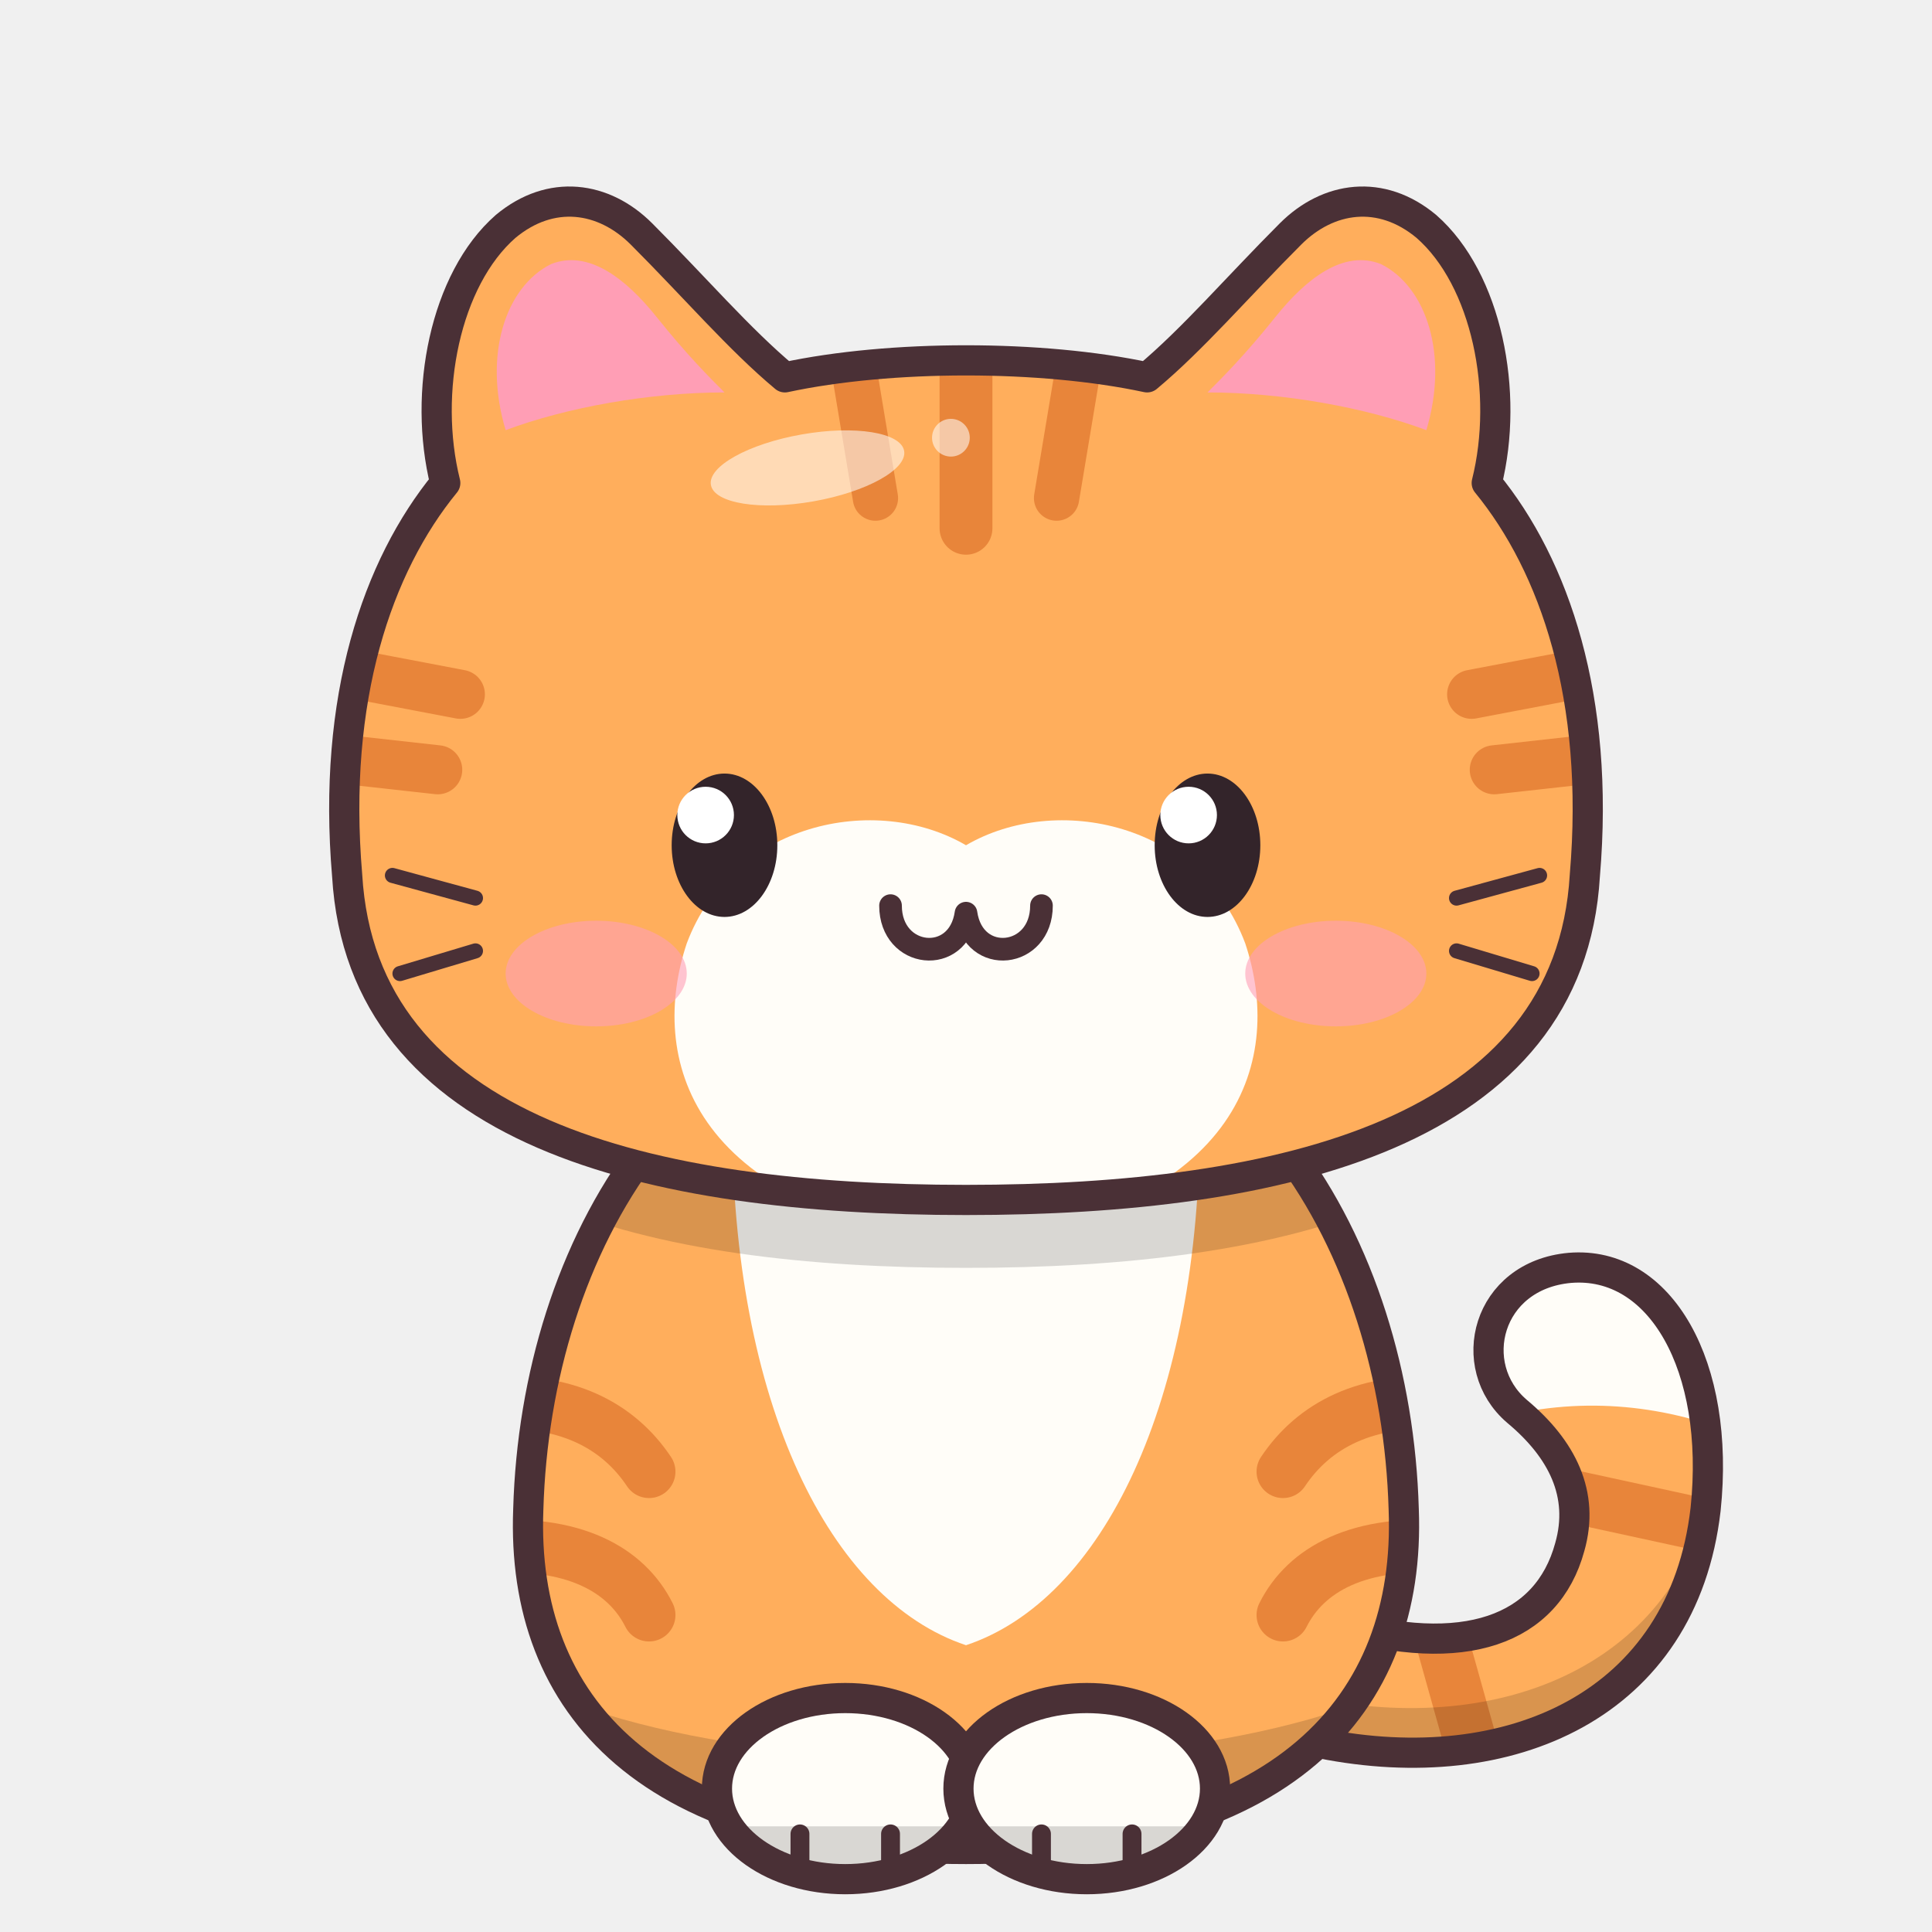
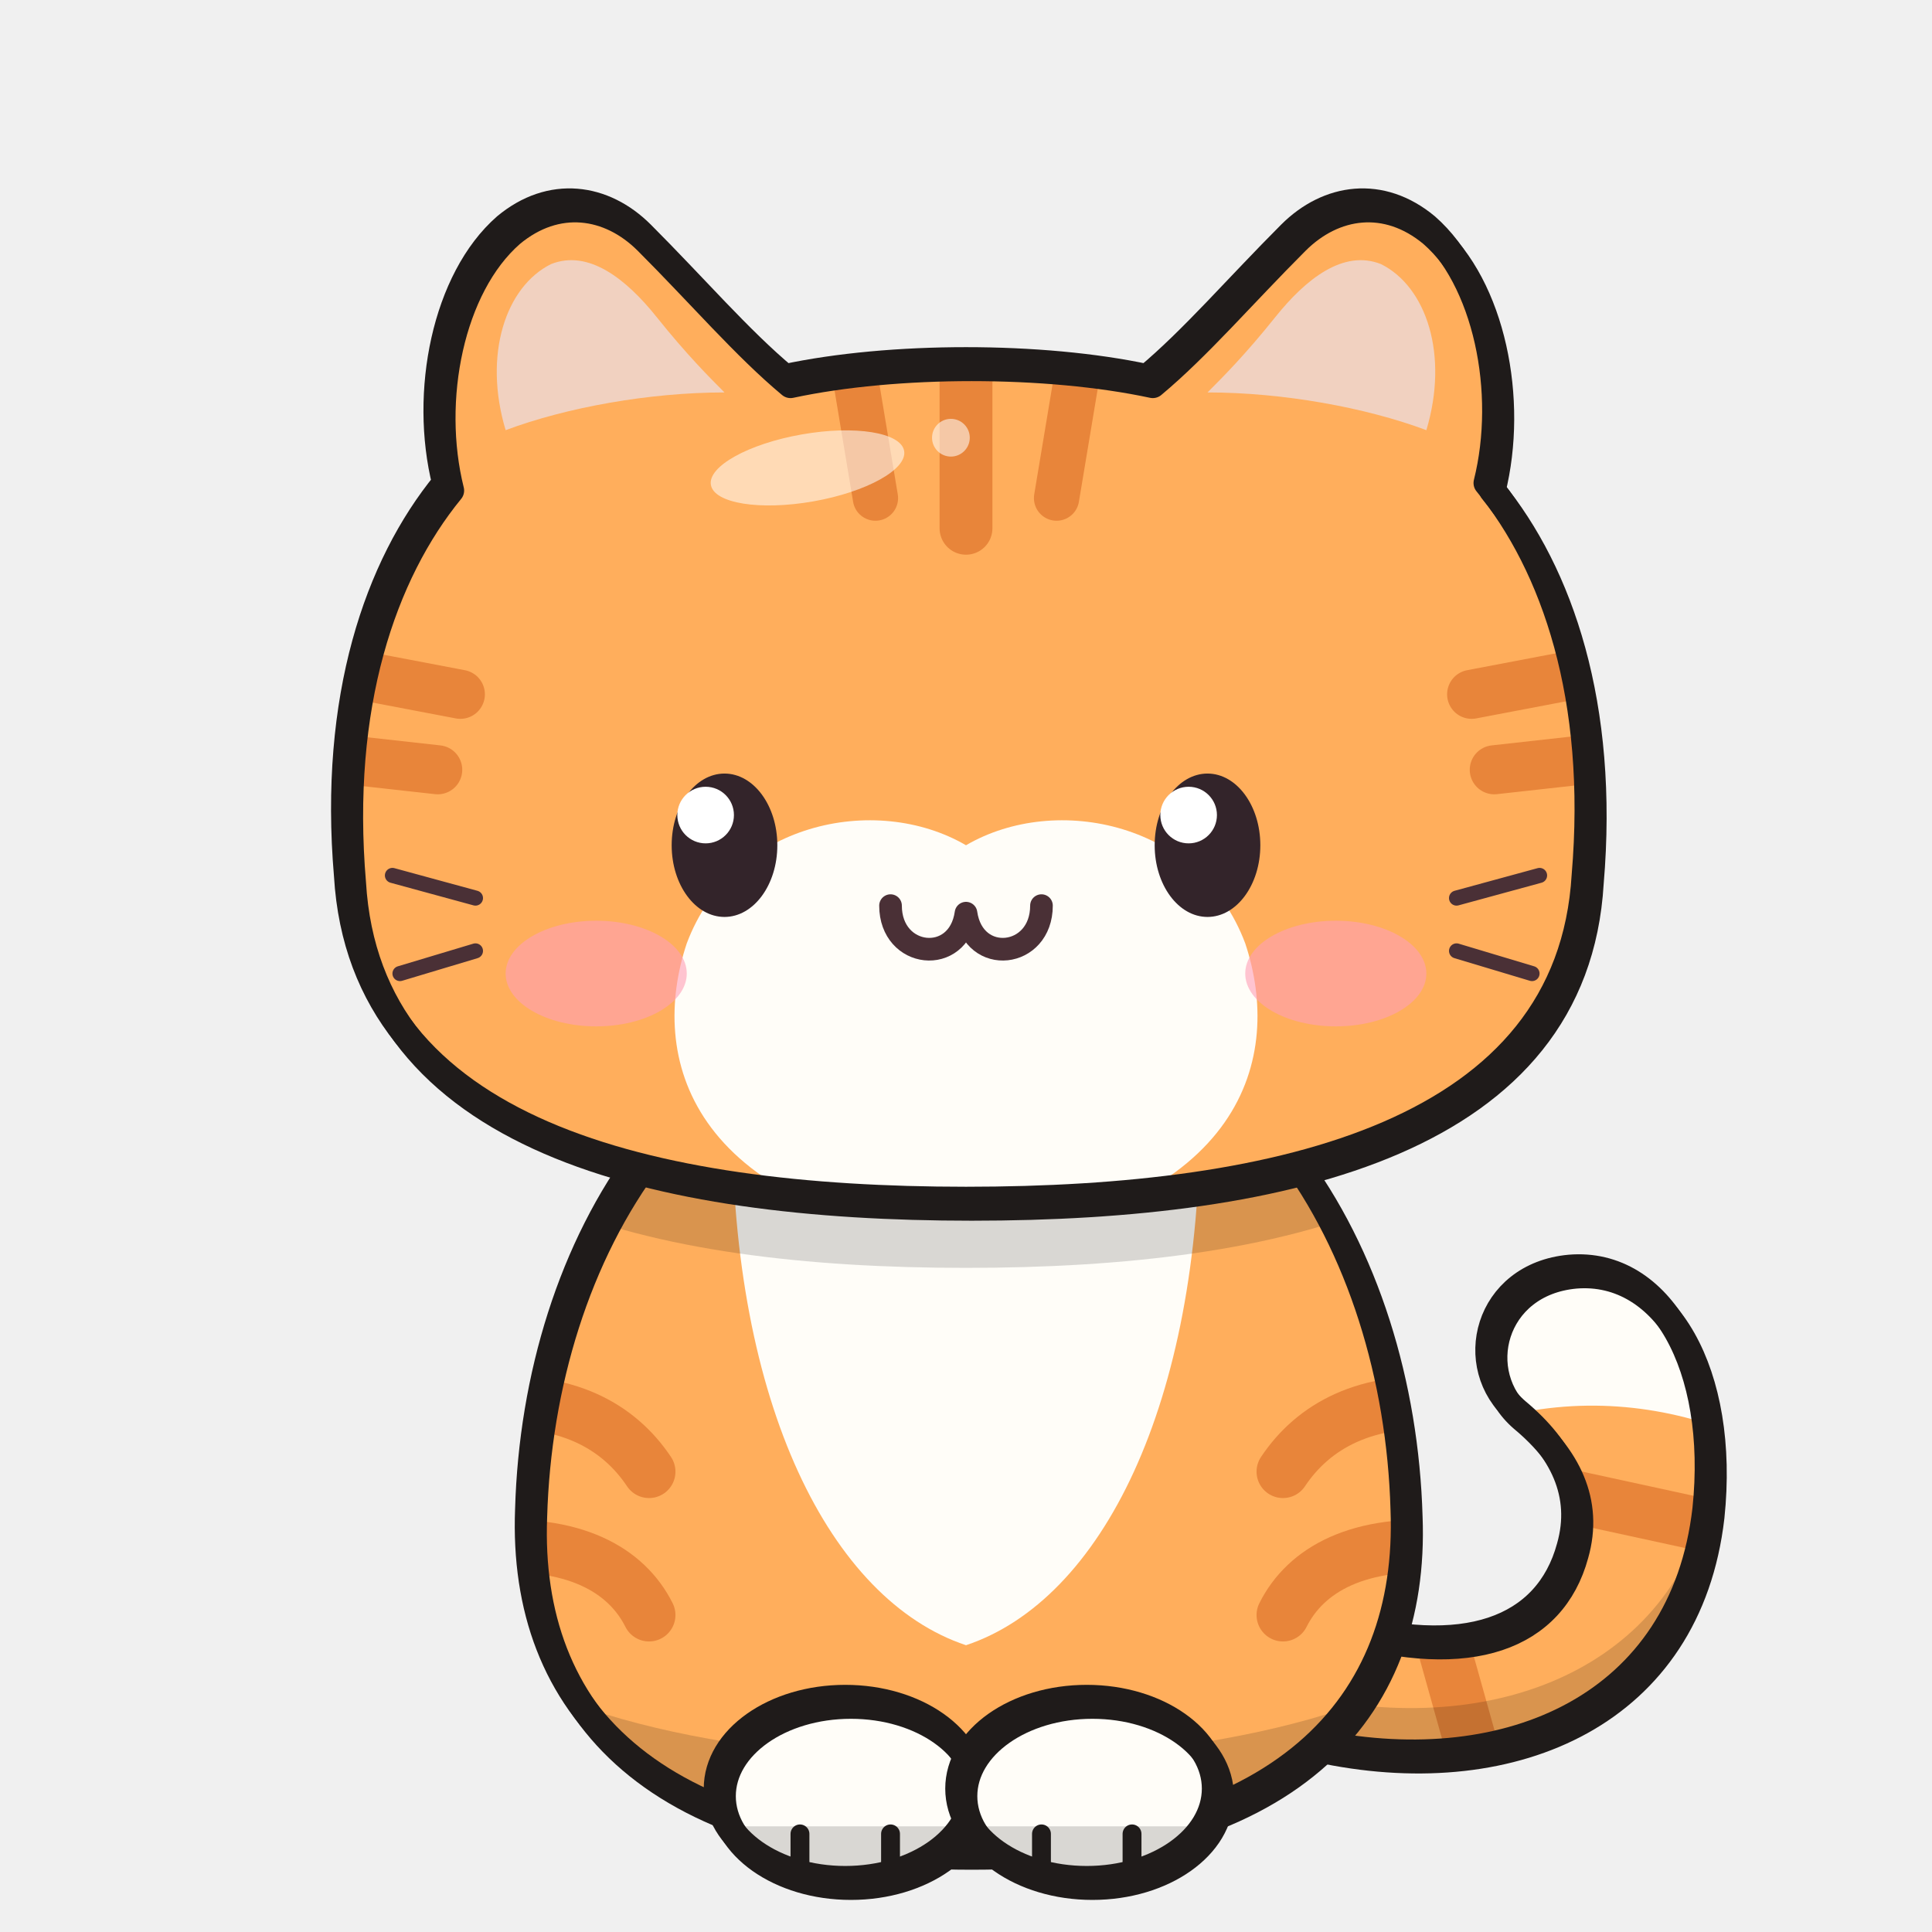
<svg xmlns="http://www.w3.org/2000/svg" viewBox="0 0 512 512" width="512" height="512">
  <defs>
    <path id="tail-shape" d="M350 462 C400 472 446 452 452 400 C456 362 440 334 416 336 C394 338 388 362 402 374 C414 384 420 396 416 410 C410 432 388 440 354 430 Z" />
    <path id="body-shape" d="M256 262 C330 262 370 330 372 400 C374 452 340 490 256 490 C172 490 138 452 140 400 C142 330 182 262 256 262 Z" />
    <ellipse id="paw-l-shape" cx="224" cy="474" rx="34" ry="24" />
    <ellipse id="paw-r-shape" cx="288" cy="474" rx="34" ry="24" />
    <path id="head-shape" d="M256 318 C172 318 96 300 92 232 C88 185 100 150 118 128 C112 104 118 74 134 60 C146 50 160 52 170 62 C184 76 196 90 208 100 C236 94 276 94 304 100 C316 90 328 76 342 62 C352 52 366 50 378 60 C394 74 400 104 394 128 C412 150 424 185 420 232 C416 300 340 318 256 318 Z" />
    <clipPath id="clip-tail">
      <use href="#tail-shape" />
    </clipPath>
    <clipPath id="clip-body">
      <use href="#body-shape" />
    </clipPath>
    <clipPath id="clip-paw-l">
      <use href="#paw-l-shape" />
    </clipPath>
    <clipPath id="clip-paw-r">
      <use href="#paw-r-shape" />
    </clipPath>
    <clipPath id="clip-head">
      <use href="#head-shape" />
    </clipPath>
  </defs>
  <g stroke-linejoin="round" stroke-linecap="round">
    <g id="tail">
      <use href="#tail-shape" fill="#FFAE5C" />
      <g clip-path="url(#clip-tail)">
        <path fill="none" stroke="#E8853A" stroke-width="14" stroke-linecap="round" d="M378 420 L392 470 M414 396 L460 406" />
        <path fill="#FFFDF8" d="M380 330 L460 330 L460 380 C440 372 418 370 396 376 Z" />
        <path class="shade" fill="#000" fill-opacity="0.15" d="M340 448 C392 462 440 444 452 400 L470 400 L470 500 L330 500 Z" />
      </g>
-       <use href="#tail-shape" fill="none" stroke="#4A3036" stroke-width="8" />
+       <use href="#tail-shape" fill="none" stroke="#1F1B1A" stroke-width="7" transform="translate(1.5 2)" />
+       <use href="#tail-shape" fill="none" stroke="#1F1B1A" stroke-width="7" />
    </g>
    <g id="body">
      <use href="#body-shape" fill="#FFAE5C" />
      <g clip-path="url(#clip-body)">
        <path fill="none" stroke="#E8853A" stroke-width="14" stroke-linecap="round" d="M128 372 C150 370 164 378 172 390 M128 410 C152 408 166 416 172 428 M384 372 C362 370 348 378 340 390 M384 410 C360 408 346 416 340 428" />
        <path fill="#FFFDF8" d="M194 296 L318 296 C318 372 292 424 256 436 C220 424 194 372 194 296 Z" />
        <use class="shade" href="#head-shape" fill="#000" fill-opacity="0.15" transform="translate(0 18)" />
        <path class="shade" fill="#000" fill-opacity="0.15" d="M120 432 C160 478 352 478 392 432 L400 520 L112 520 Z" />
      </g>
-       <use href="#body-shape" fill="none" stroke="#4A3036" stroke-width="8" />
+       <use href="#body-shape" fill="none" stroke="#1F1B1A" stroke-width="7" transform="translate(1.5 2)" />
+       <use href="#body-shape" fill="none" stroke="#1F1B1A" stroke-width="7" />
    </g>
    <g id="paw-l">
      <use href="#paw-l-shape" fill="#FFFDF8" />
      <g clip-path="url(#clip-paw-l)">
        <rect class="shade" fill="#000" fill-opacity="0.15" x="180" y="484" width="90" height="20" />
      </g>
-       <use href="#paw-l-shape" fill="none" stroke="#4A3036" stroke-width="8" />
-       <path fill="none" stroke="#4A3036" stroke-width="5" d="M212 496 L212 486 M236 496 L236 486" />
+       <use href="#paw-l-shape" fill="none" stroke="#1F1B1A" stroke-width="7" transform="translate(1.5 2)" />
+       <use href="#paw-l-shape" fill="none" stroke="#1F1B1A" stroke-width="7" />
+       <path fill="none" stroke="#1F1B1A" stroke-width="5" d="M212 496 L212 486 M236 496 L236 486" />
    </g>
    <g id="paw-r">
      <use href="#paw-r-shape" fill="#FFFDF8" />
      <g clip-path="url(#clip-paw-r)">
        <rect class="shade" fill="#000" fill-opacity="0.15" x="244" y="484" width="90" height="20" />
      </g>
-       <use href="#paw-r-shape" fill="none" stroke="#4A3036" stroke-width="8" />
-       <path fill="none" stroke="#4A3036" stroke-width="5" d="M276 496 L276 486 M300 496 L300 486" />
+       <use href="#paw-r-shape" fill="none" stroke="#1F1B1A" stroke-width="7" transform="translate(1.5 2)" />
+       <use href="#paw-r-shape" fill="none" stroke="#1F1B1A" stroke-width="7" />
+       <path fill="none" stroke="#1F1B1A" stroke-width="5" d="M276 496 L276 486 M300 496 L300 486" />
    </g>
    <g id="head">
      <use href="#head-shape" fill="#FFAE5C" />
      <g clip-path="url(#clip-head)">
        <path fill="#FFFDF8" d="M256 224 C280 210 318 218 330 250 C340 280 330 320 256 330 C182 320 172 280 182 250 C194 218 232 210 256 224 Z" />
        <path fill="none" stroke="#E8853A" stroke-linecap="round" stroke-width="14" d="M256 90 L256 140" />
        <path fill="none" stroke="#E8853A" stroke-linecap="round" stroke-width="12" d="M226 96 L232 132 M286 96 L280 132" />
        <path fill="none" stroke="#E8853A" stroke-linecap="round" stroke-width="13" d="M80 176 L122 184 M80 200 L116 204 M432 176 L390 184 M432 200 L396 204" />
      </g>
-       <path fill="#FF9EB5" d="M134 114 C128 94 134 76 146 70 C156 66 166 74 174 84 C182 94 188 100 192 104 C172 104 150 108 134 114 Z" />
-       <path fill="#FF9EB5" d="M378 114 C384 94 378 76 366 70 C356 66 346 74 338 84 C330 94 324 100 320 104 C340 104 362 108 378 114 Z" />
+       <path fill="#F1D1C0" d="M134 114 C128 94 134 76 146 70 C156 66 166 74 174 84 C182 94 188 100 192 104 C172 104 150 108 134 114 Z" />
+       <path fill="#F1D1C0" d="M378 114 C384 94 378 76 366 70 C356 66 346 74 338 84 C330 94 324 100 320 104 C340 104 362 108 378 114 Z" />
      <ellipse fill="#FFFFFF" fill-opacity="0.55" cx="214" cy="124" rx="26" ry="9" transform="rotate(-10 214 124)" />
      <circle fill="#FFFFFF" fill-opacity="0.55" cx="252" cy="116" r="5" />
-       <use href="#head-shape" fill="none" stroke="#4A3036" stroke-width="8" />
+       <use href="#head-shape" fill="none" stroke="#1F1B1A" stroke-width="7" transform="translate(1.5 2)" />
+       <use href="#head-shape" fill="none" stroke="#1F1B1A" stroke-width="7" />
    </g>
  </g>
  <g id="face">
    <g stroke-linejoin="round" stroke-linecap="round">
      <ellipse fill="#FF9EB5" fill-opacity="0.6" cx="158" cy="258" rx="24" ry="14" />
      <ellipse fill="#FF9EB5" fill-opacity="0.6" cx="354" cy="258" rx="24" ry="14" />
      <path fill="none" stroke="#4A3036" stroke-width="4" d="M126 238 L104 232 M126 252 L106 258 M386 238 L408 232 M386 252 L406 258" />
      <ellipse fill="#33242A" cx="192" cy="224" rx="14" ry="19" />
      <ellipse fill="#33242A" cx="320" cy="224" rx="14" ry="19" />
      <circle fill="#FFFFFF" cx="187" cy="216" r="7.5" />
      <circle fill="#FFFFFF" cx="315" cy="216" r="7.5" />
      <path fill="none" stroke="#4A3036" stroke-width="6" d="M236 240 C236 254 254 256 256 242 C258 256 276 254 276 240" />
    </g>
  </g>
</svg>
